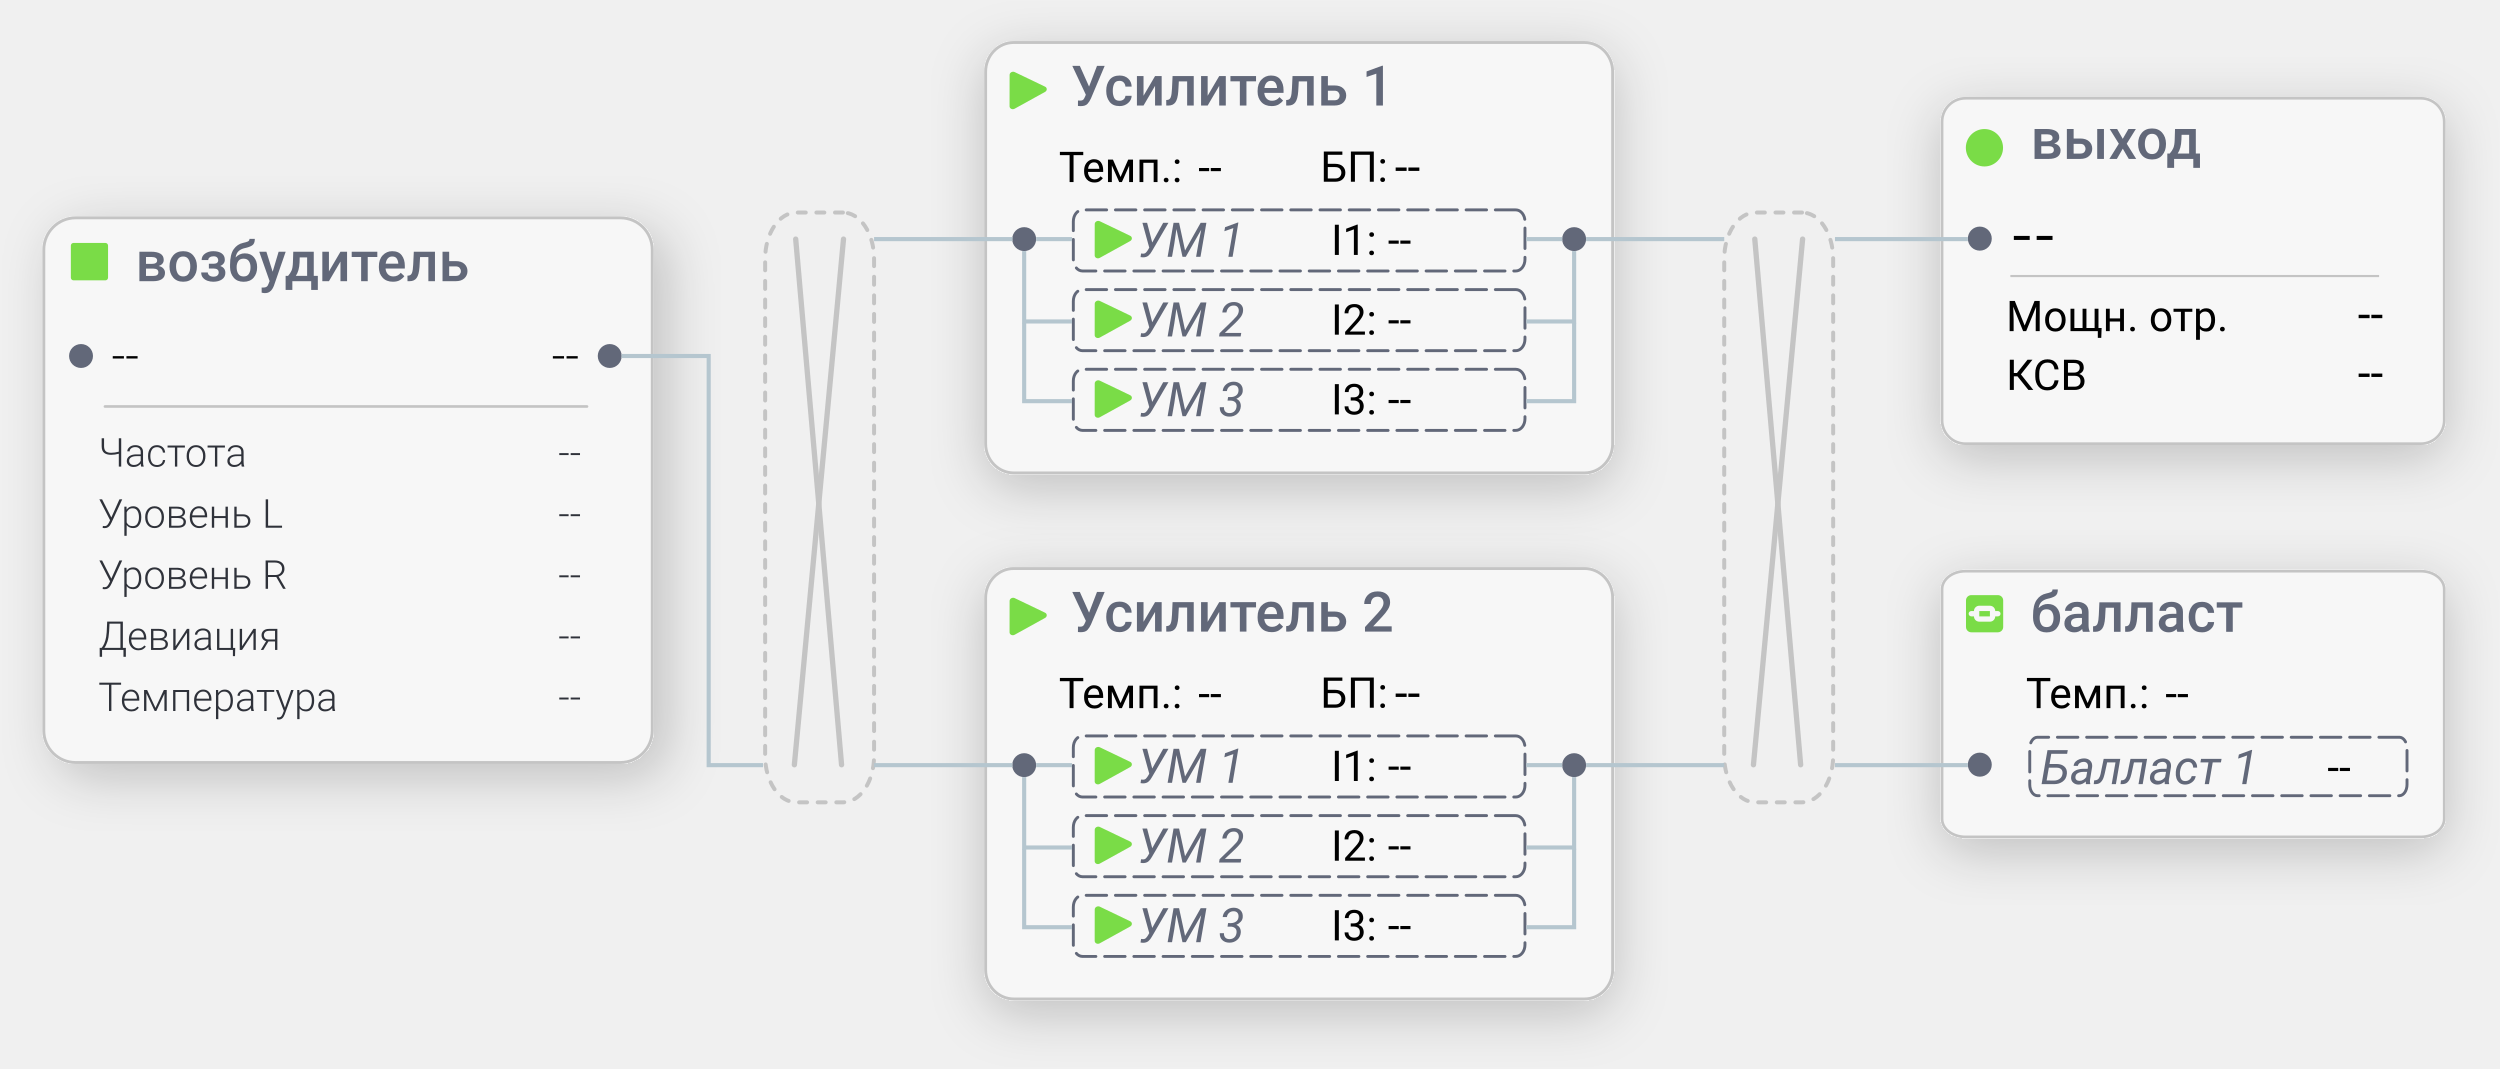
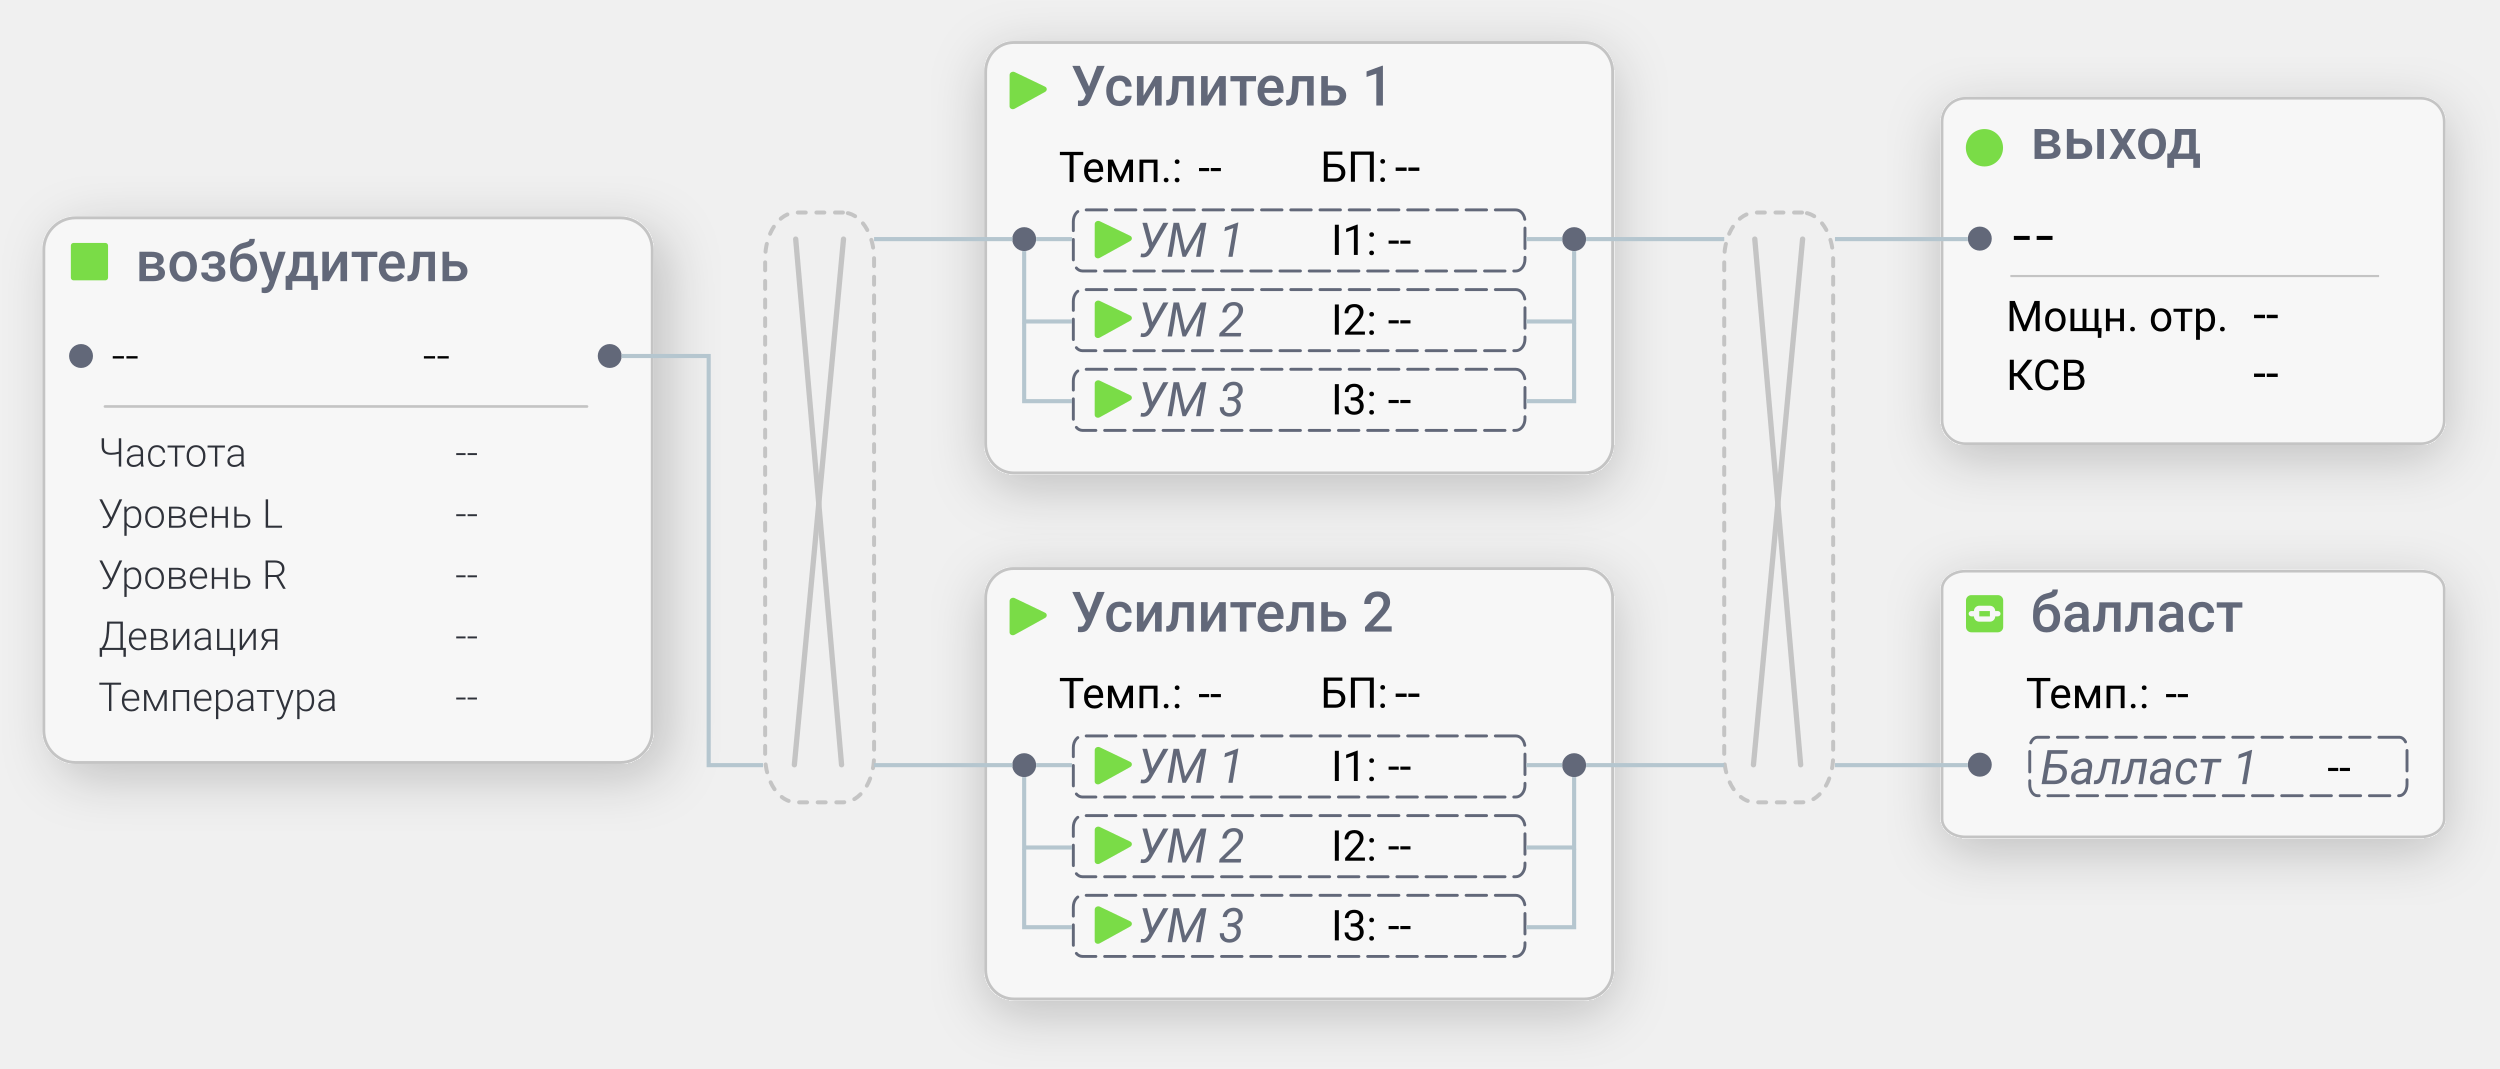
<svg xmlns="http://www.w3.org/2000/svg" id="svg64" fill="none" version="1.1" viewBox="0 0 941 402">
  <g id="layer_1">
    <g id="exiter">
      <g id="Rectangle 12" filter="url(#filter0_d_0_1)">
        <rect id="rect2" width="229" height="205" x="16.5" y="82" fill="#F7F7F7" rx="12" />
        <rect id="rect3" width="229" height="205" x="16.5" y="82" stroke="#C4C4C4" stroke-width="1.08" rx="12" />
      </g>
-       <g id="Frame 9" fill="#2F323A" font-family="Roboto" font-size="15" font-weight="300" letter-spacing="0em">
+       <g id="Frame 9" font-family="Roboto" font-size="15" font-weight="300" letter-spacing="0em">
        <g id="Frame 16">
-           <text xml:space="preserve" id="exiter_freq_label" style="white-space:pre">
+           <text xml:space="preserve" id="exiter_freq_label" fill="#2F323A" style="white-space:pre">
            <tspan id="tspan3" x="37" y="175.63">Частота</tspan>
          </text>
-           <text xml:space="preserve" id="exiter_freq_value" style="white-space:pre">
-             <tspan id="tspan4" x="210.15" y="175.63">--</tspan>
+           <text xml:space="preserve" id="exiter_freq_value" x="17.8" y="0" fill="#2f323a" style="text-align:end;white-space:pre" text-anchor="end">
+             <tspan id="tspan4" x="220.15" y="175.63" style="text-align:end" text-anchor="end">--</tspan>
          </text>
        </g>
        <g id="Frame 13">
-           <text xml:space="preserve" id="exiter_l_channel_label" style="white-space:pre">
+           <text xml:space="preserve" id="exiter_l_channel_label" fill="#2F323A" style="white-space:pre">
            <tspan id="tspan5" x="37" y="198.63">Уровень L</tspan>
          </text>
-           <text xml:space="preserve" id="exiter_l_channel_value" style="white-space:pre">
-             <tspan id="tspan6" x="210.15" y="198.63">--</tspan>
+           <text xml:space="preserve" id="exiter_l_channel_value" x="17.8" y="0" fill="#2f323a" style="text-align:end;white-space:pre" text-anchor="end">
+             <tspan id="tspan6" x="220.15" y="198.63" style="text-align:end" text-anchor="end">--</tspan>
          </text>
        </g>
        <g id="Frame 15">
-           <text xml:space="preserve" id="exiter_r_channel_label" style="white-space:pre">
+           <text xml:space="preserve" id="exiter_r_channel_label" fill="#2F323A" style="white-space:pre">
            <tspan id="tspan7" x="37" y="221.63">Уровень R</tspan>
          </text>
-           <text xml:space="preserve" id="exiter_r_channel_value" style="white-space:pre">
-             <tspan id="tspan8" x="210.15" y="221.63">--</tspan>
+           <text xml:space="preserve" id="exiter_r_channel_value" x="17.8" y="0" fill="#2f323a" style="text-align:end;white-space:pre" text-anchor="end">
+             <tspan id="tspan8" x="220.15" y="221.63" style="text-align:end" text-anchor="end">--</tspan>
          </text>
        </g>
        <g id="Frame 17">
-           <text xml:space="preserve" id="exiter_deviation_label" style="white-space:pre">
+           <text xml:space="preserve" id="exiter_deviation_label" fill="#2F323A" style="white-space:pre">
            <tspan id="tspan9" x="37" y="244.63">Девиация</tspan>
          </text>
-           <text xml:space="preserve" id="exiter_deviation_value" style="white-space:pre">
-             <tspan id="tspan10" x="210.15" y="244.63">--</tspan>
+           <text xml:space="preserve" id="exiter_deviation_value" x="17.8" y="0" fill="#2f323a" style="text-align:end;white-space:pre" text-anchor="end">
+             <tspan id="tspan10" x="220.15" y="244.63" style="text-align:end" text-anchor="end">--</tspan>
          </text>
        </g>
        <g id="Frame 14">
-           <text xml:space="preserve" id="exiter_temp_label" style="white-space:pre">
+           <text xml:space="preserve" id="exiter_temp_label" fill="#2F323A" style="white-space:pre">
            <tspan id="tspan11" x="37" y="267.63">Температура</tspan>
          </text>
-           <text xml:space="preserve" id="exiter_temp_value" style="white-space:pre">
-             <tspan id="tspan12" x="210.15" y="267.63">--</tspan>
+           <text xml:space="preserve" id="exiter_temp_value" x="17.8" y="0" fill="#2f323a" style="text-align:end;white-space:pre" text-anchor="end">
+             <tspan id="tspan12" x="220.15" y="267.63" style="text-align:end" text-anchor="end">--</tspan>
          </text>
        </g>
      </g>
      <g id="Frame 34">
        <g id="Frame 12">
          <path id="rect12" fill="#fff" fill-opacity=".01" d="M0 0H208V23H0z" transform="translate(26 122.5)" />
          <text xml:space="preserve" id="exiter_input_signal_type_value" fill="#000" font-family="Roboto" font-size="18" font-weight="300" letter-spacing="0em" style="white-space:pre">
            <tspan id="tspan13" x="42" y="140.15">--</tspan>
          </text>
-           <text xml:space="preserve" id="exiter_pwr_output_value" fill="#000" font-family="Roboto" font-size="18" font-weight="300" letter-spacing="0em" style="white-space:pre">
-             <tspan id="tspan14" x="207.66" y="140.15">--</tspan>
+           <text xml:space="preserve" id="exiter_pwr_output_value" x="19.36" y="0" fill="#000" font-family="Roboto" font-size="18" font-weight="300" letter-spacing="0em" style="text-align:end;white-space:pre" text-anchor="end">
+             <tspan id="tspan14" x="217.66" y="140.15" style="text-align:end" text-anchor="end">--</tspan>
          </text>
          <g id="Ellipse 4">
            <circle id="Ellipse 4_2" cx="30.5" cy="134" r="4.5" fill="#626879" />
          </g>
          <g id="Ellipse 4_3">
            <circle id="Ellipse 4_4" cx="229.5" cy="134" r="4.5" fill="#626879" />
          </g>
        </g>
      </g>
      <path id="Vector 4" stroke="#C4C4C4" stroke-linecap="round" d="M39.5 153H220.947" />
      <g id="Frame 5">
        <text xml:space="preserve" id="Ð²Ð¾Ð·Ð±ÑÐ´Ð¸ÑÐµÐ»Ñ" fill="#626879" font-family="Roboto" font-size="21" font-stretch="normal" font-style="normal" font-variant="normal" font-weight="500" letter-spacing="0em" style="white-space:pre;-inkscape-font-specification:&quot;Roboto, Medium&quot;;font-variant-ligatures:normal;font-variant-caps:all-small-caps;font-variant-numeric:normal;font-variant-east-asian:normal">
          <tspan id="tspan15" x="51" y="105.84" font-family="Roboto" font-size="21" font-stretch="normal" font-style="normal" font-variant="normal" font-weight="500" style="-inkscape-font-specification:&quot;Roboto, Medium&quot;;font-variant-ligatures:normal;font-variant-caps:all-small-caps;font-variant-numeric:normal;font-variant-east-asian:normal">возбудитель</tspan>
        </text>
        <path id="exiter_device_icon" fill="#7ADC47" d="M39.67 91.437H27.67C27.118 91.437 26.67 91.888 26.67 92.443V104.515C26.67 105.071 27.118 105.521 27.67 105.521H39.67C40.222 105.521 40.67 105.071 40.67 104.515V92.443C40.67 91.888 40.222 91.437 39.67 91.437Z" />
      </g>
    </g>
    <g id="amplifier_group_1">
      <g id="graph_container-6" filter="url(#filter1_d_0_1)">
        <path id="path15" fill="#F7F7F7" d="M596.426 16H381.574C375.734 16 371 20.917 371 26.983V167.017C371 173.083 375.734 178 381.574 178H596.426C602.266 178 607 173.083 607 167.017V26.983C607 20.917 602.266 16 596.426 16Z" />
        <path id="path16" stroke="#C4C4C4" stroke-linecap="round" stroke-linejoin="round" stroke-width="1.08" d="M596.426 16H381.574C375.734 16 371 20.917 371 26.983V167.017C371 173.083 375.734 178 381.574 178H596.426C602.266 178 607 173.083 607 167.017V26.983C607 20.917 602.266 16 596.426 16Z" />
      </g>
      <path id="circle9062-1-7-1-3-7" fill="#626879" d="M592.5 94.5C594.985 94.5 597 92.485 597 90C597 87.515 594.985 85.5 592.5 85.5C590.015 85.5 588 87.515 588 90C588 92.485 590.015 94.5 592.5 94.5Z" />
      <path id="circle9062-1-7-1-1-3" fill="#626879" d="M385.5 94.5C387.985 94.5 390 92.485 390 90C390 87.515 387.985 85.5 385.5 85.5C383.015 85.5 381 87.515 381 90C381 92.485 383.015 94.5 385.5 94.5Z" />
      <g id="amplifier_1_display">
        <text xml:space="preserve" id="text7925-5-1" fill="#626879" font-family="Roboto" font-size="18" font-style="italic" letter-spacing="0em" style="white-space:pre">
          <tspan id="tspan16" x="428" y="96.65">УМ 1</tspan>
        </text>
        <path id="rect6" stroke="#626879" stroke-dasharray="7.7 3.3" stroke-linecap="round" stroke-linejoin="round" stroke-width="1.1" d="M570.546 79H407.454C405.546 79 404 80.962 404 83.382V97.618C404 100.038 405.546 102 407.454 102H570.546C572.454 102 574 100.038 574 97.618V83.382C574 80.962 572.454 79 570.546 79Z" />
        <g id="g6" fill="#000" font-family="Roboto" font-size="16" letter-spacing="0em">
          <text xml:space="preserve" id="amplifier_group_1_current_1_label" style="white-space:pre">
            <tspan id="tspan17" x="501" y="95.97">I1:</tspan>
          </text>
          <text xml:space="preserve" id="amplifier_group_1_current_1_value" style="white-space:pre">
            <tspan id="tspan18" x="522.37" y="95.98">--</tspan>
          </text>
        </g>
        <path id="amplifier_1_device_icon" fill="#7ADC47" d="M425.406 88.764L413.963 83.272C413.77 83.179 413.552 83.135 413.329 83.143C413.106 83.151 412.887 83.212 412.694 83.318C412.501 83.425 412.341 83.574 412.229 83.751C412.117 83.927 412.059 84.125 412.058 84.325L412.039 96.153C412.039 96.352 412.097 96.546 412.208 96.714C412.32 96.882 412.48 97.02 412.672 97.112C412.865 97.205 413.084 97.249 413.306 97.241C413.529 97.233 413.748 97.172 413.941 97.066L425.403 90.73C425.596 90.623 425.757 90.474 425.868 90.297C425.98 90.121 426.039 89.923 426.039 89.724C426.04 89.524 425.981 89.331 425.87 89.162C425.759 88.994 425.599 88.856 425.406 88.764Z" />
      </g>
      <g id="amplifier_2_display">
        <text xml:space="preserve" id="text7925-5-1_2" fill="#626879" font-family="Roboto" font-size="18" font-style="italic" letter-spacing="0em" style="white-space:pre">
          <tspan id="tspan19" x="428" y="126.65">УМ 2</tspan>
        </text>
        <path id="rect6_2" stroke="#626879" stroke-dasharray="7.7 3.3" stroke-linecap="round" stroke-linejoin="round" stroke-width="1.1" d="M570.546 109H407.454C405.546 109 404 110.962 404 113.382V127.618C404 130.038 405.546 132 407.454 132H570.546C572.454 132 574 130.038 574 127.618V113.382C574 110.962 572.454 109 570.546 109Z" />
        <g id="g6_2" fill="#000" font-family="Roboto" font-size="16" letter-spacing="0em">
          <text xml:space="preserve" id="amplifier_group_1_current_2_label" style="white-space:pre">
            <tspan id="tspan20" x="501" y="125.97">I2:</tspan>
          </text>
          <text xml:space="preserve" id="amplifier_group_1_current_2_value" style="white-space:pre">
            <tspan id="tspan21" x="522.37" y="125.98">--</tspan>
          </text>
        </g>
        <path id="amplifier_2_device_icon" fill="#7ADC47" d="M425.406 118.764L413.963 113.272C413.77 113.179 413.552 113.135 413.329 113.143C413.106 113.151 412.887 113.212 412.694 113.318C412.501 113.425 412.341 113.574 412.229 113.751C412.117 113.927 412.059 114.125 412.058 114.324L412.039 126.153C412.039 126.352 412.097 126.545 412.208 126.714C412.32 126.882 412.48 127.02 412.672 127.112C412.865 127.205 413.084 127.249 413.306 127.241C413.529 127.233 413.748 127.172 413.941 127.066L425.403 120.73C425.596 120.623 425.757 120.474 425.868 120.297C425.98 120.121 426.039 119.923 426.039 119.723C426.04 119.524 425.981 119.331 425.87 119.162C425.759 118.994 425.599 118.856 425.406 118.764Z" />
      </g>
      <g id="amplifier_3_display">
        <text xml:space="preserve" id="text7925-5-1_3" fill="#626879" font-family="Roboto" font-size="18" font-style="italic" letter-spacing="0em" style="white-space:pre">
          <tspan id="tspan22" x="428" y="156.65">УМ 3</tspan>
        </text>
        <path id="rect6_3" stroke="#626879" stroke-dasharray="7.7 3.3" stroke-linecap="round" stroke-linejoin="round" stroke-width="1.1" d="M570.546 139H407.454C405.546 139 404 140.962 404 143.382V157.618C404 160.038 405.546 162 407.454 162H570.546C572.454 162 574 160.038 574 157.618V143.382C574 140.962 572.454 139 570.546 139Z" />
        <g id="g6_3" fill="#000" font-family="Roboto" font-size="16" letter-spacing="0em">
          <text xml:space="preserve" id="amplifier_group_1_current_3_label" style="white-space:pre">
            <tspan id="tspan23" x="501" y="155.97">I3:</tspan>
          </text>
          <text xml:space="preserve" id="amplifier_group_1_current_3_value" style="white-space:pre">
            <tspan id="tspan24" x="522.37" y="155.98">--</tspan>
          </text>
        </g>
        <path id="amplifier_3_device_icon" fill="#7ADC47" d="M425.406 148.764L413.963 143.272C413.77 143.179 413.552 143.135 413.329 143.143C413.106 143.151 412.887 143.212 412.694 143.318C412.501 143.425 412.341 143.574 412.229 143.751C412.117 143.927 412.059 144.125 412.058 144.324L412.039 156.153C412.039 156.352 412.097 156.545 412.208 156.714C412.32 156.882 412.48 157.02 412.672 157.112C412.865 157.205 413.084 157.249 413.306 157.241C413.529 157.233 413.748 157.172 413.941 157.066L425.403 150.73C425.596 150.623 425.757 150.474 425.868 150.297C425.98 150.121 426.039 149.923 426.039 149.723C426.04 149.524 425.981 149.331 425.87 149.162C425.759 148.994 425.599 148.856 425.406 148.764Z" />
      </g>
      <g id="amplifier_group_header">
        <text xml:space="preserve" id="text7925-5" fill="#626879" font-family="Roboto" font-size="21" font-stretch="normal" font-style="normal" font-variant="normal" font-weight="500" letter-spacing="0em" style="white-space:pre;-inkscape-font-specification:&quot;Roboto, Medium&quot;;font-variant-ligatures:normal;font-variant-caps:all-small-caps;font-variant-numeric:normal;font-variant-east-asian:normal">
          <tspan id="tspan25" x="403.02" y="39.73" font-family="Roboto" font-size="21" font-stretch="normal" font-style="normal" font-variant="normal" font-weight="500" style="-inkscape-font-specification:&quot;Roboto, Medium&quot;;font-variant-ligatures:normal;font-variant-caps:all-small-caps;font-variant-numeric:normal;font-variant-east-asian:normal">Усилитель 1</tspan>
        </text>
        <path id="amplifier_group_1_device_icon" fill="#7ADC47" d="M393.367 32.622L381.924 27.13C381.731 27.037 381.512 26.993 381.29 27.001C381.067 27.009 380.848 27.07 380.655 27.176C380.462 27.283 380.301 27.432 380.19 27.609C380.078 27.786 380.019 27.983 380.019 28.183L380 40.011C380 40.21 380.058 40.404 380.169 40.572C380.28 40.74 380.44 40.878 380.633 40.97C380.826 41.063 381.044 41.107 381.267 41.099C381.49 41.091 381.709 41.03 381.902 40.924L393.364 34.588C393.557 34.481 393.717 34.332 393.829 34.155C393.941 33.979 394 33.781 394 33.582C394 33.382 393.942 33.189 393.831 33.02C393.72 32.852 393.56 32.715 393.367 32.622Z" />
      </g>
      <g id="amplifier_group_params_display" fill="#000" font-family="Roboto" letter-spacing="0em">
        <g id="g10086-1">
          <text xml:space="preserve" id="pwr_input_value-9" font-size="16" style="white-space:pre">
            <tspan id="tspan26" x="497" y="68.41">БП:</tspan>
          </text>
          <text xml:space="preserve" id="amplifier_group_1_voltage_value" font-size="17.33" style="white-space:pre">
            <tspan id="tspan27" x="525" y="68.92">--</tspan>
          </text>
        </g>
        <g id="g10081-8" font-size="16">
          <text xml:space="preserve" id="pwr_output_value-0" style="white-space:pre">
            <tspan id="tspan28" x="398.55" y="68.54">Темп.:</tspan>
          </text>
          <text xml:space="preserve" id="amplifier_group_1_temp_value" style="white-space:pre">
            <tspan id="tspan29" x="451.01" y="68.67">--</tspan>
          </text>
        </g>
      </g>
    </g>
    <g id="amplifier_group_2">
      <g id="graph_container-6_2" filter="url(#filter2_d_0_1)">
        <path id="path29" fill="#F7F7F7" d="M596.426 214H381.574C375.734 214 371 218.917 371 224.983V365.017C371 371.083 375.734 376 381.574 376H596.426C602.266 376 607 371.083 607 365.017V224.983C607 218.917 602.266 214 596.426 214Z" />
        <path id="path30" stroke="#C4C4C4" stroke-linecap="round" stroke-linejoin="round" stroke-width="1.08" d="M596.426 214H381.574C375.734 214 371 218.917 371 224.983V365.017C371 371.083 375.734 376 381.574 376H596.426C602.266 376 607 371.083 607 365.017V224.983C607 218.917 602.266 214 596.426 214Z" />
      </g>
      <path id="circle9062-1-7-1-3-7_2" fill="#626879" d="M592.5 292.5C594.985 292.5 597 290.485 597 288C597 285.515 594.985 283.5 592.5 283.5C590.015 283.5 588 285.515 588 288C588 290.485 590.015 292.5 592.5 292.5Z" />
      <path id="circle9062-1-7-1-1-3_2" fill="#626879" d="M385.5 292.5C387.985 292.5 390 290.485 390 288C390 285.515 387.985 283.5 385.5 283.5C383.015 283.5 381 285.515 381 288C381 290.485 383.015 292.5 385.5 292.5Z" />
      <g id="amplifier_1_display_2">
        <text xml:space="preserve" id="text7925-5-1_4" fill="#626879" font-family="Roboto" font-size="18" font-style="italic" letter-spacing="0em" style="white-space:pre">
          <tspan id="tspan30" x="428" y="294.65">УМ 1</tspan>
        </text>
        <path id="rect6_4" stroke="#626879" stroke-dasharray="7.7 3.3" stroke-linecap="round" stroke-linejoin="round" stroke-width="1.1" d="M570.546 277H407.454C405.546 277 404 278.962 404 281.382V295.618C404 298.038 405.546 300 407.454 300H570.546C572.454 300 574 298.038 574 295.618V281.382C574 278.962 572.454 277 570.546 277Z" />
        <g id="g6_4" fill="#000" font-family="Roboto" font-size="16" letter-spacing="0em">
          <text xml:space="preserve" id="amplifier_group_2_current_1_label" style="white-space:pre">
            <tspan id="tspan31" x="501" y="293.97">I1:</tspan>
          </text>
          <text xml:space="preserve" id="amplifier_group_2_current_1_value" style="white-space:pre">
            <tspan id="tspan32" x="522.37" y="293.98">--</tspan>
          </text>
        </g>
        <path id="amplifier_1_device_icon_2" fill="#7ADC47" d="M425.406 286.764L413.963 281.272C413.77 281.179 413.552 281.135 413.329 281.143C413.106 281.151 412.887 281.212 412.694 281.318C412.501 281.425 412.341 281.574 412.229 281.751C412.117 281.927 412.059 282.125 412.058 282.324L412.039 294.153C412.039 294.352 412.097 294.545 412.208 294.714C412.32 294.882 412.48 295.02 412.672 295.112C412.865 295.205 413.084 295.249 413.306 295.241C413.529 295.233 413.748 295.172 413.941 295.066L425.403 288.73C425.596 288.623 425.757 288.474 425.868 288.297C425.98 288.121 426.039 287.923 426.039 287.723C426.04 287.524 425.981 287.331 425.87 287.162C425.759 286.994 425.599 286.856 425.406 286.764Z" />
      </g>
      <g id="amplifier_2_display_2">
        <text xml:space="preserve" id="text7925-5-1_5" fill="#626879" font-family="Roboto" font-size="18" font-style="italic" letter-spacing="0em" style="white-space:pre">
          <tspan id="tspan33" x="428" y="324.65">УМ 2</tspan>
        </text>
        <path id="rect6_5" stroke="#626879" stroke-dasharray="7.7 3.3" stroke-linecap="round" stroke-linejoin="round" stroke-width="1.1" d="M570.546 307H407.454C405.546 307 404 308.962 404 311.382V325.618C404 328.038 405.546 330 407.454 330H570.546C572.454 330 574 328.038 574 325.618V311.382C574 308.962 572.454 307 570.546 307Z" />
        <g id="g6_5" fill="#000" font-family="Roboto" font-size="16" letter-spacing="0em">
          <text xml:space="preserve" id="amplifier_group_2_current_2_label" style="white-space:pre">
            <tspan id="tspan34" x="501" y="323.97">I2:</tspan>
          </text>
          <text xml:space="preserve" id="amplifier_group_2_current_2_value" style="white-space:pre">
            <tspan id="tspan35" x="522.37" y="323.98">--</tspan>
          </text>
        </g>
        <path id="amplifier_2_device_icon_2" fill="#7ADC47" d="M425.406 316.764L413.963 311.272C413.77 311.179 413.552 311.135 413.329 311.143C413.106 311.151 412.887 311.212 412.694 311.318C412.501 311.425 412.341 311.574 412.229 311.751C412.117 311.927 412.059 312.125 412.058 312.324L412.039 324.153C412.039 324.352 412.097 324.545 412.208 324.714C412.32 324.882 412.48 325.02 412.672 325.112C412.865 325.205 413.084 325.249 413.306 325.241C413.529 325.233 413.748 325.172 413.941 325.066L425.403 318.73C425.596 318.623 425.757 318.474 425.868 318.297C425.98 318.121 426.039 317.923 426.039 317.723C426.04 317.524 425.981 317.331 425.87 317.162C425.759 316.994 425.599 316.856 425.406 316.764Z" />
      </g>
      <g id="amplifier_3_display_2">
        <text xml:space="preserve" id="text7925-5-1_6" fill="#626879" font-family="Roboto" font-size="18" font-style="italic" letter-spacing="0em" style="white-space:pre">
          <tspan id="tspan36" x="428" y="354.65">УМ 3</tspan>
        </text>
        <path id="rect6_6" stroke="#626879" stroke-dasharray="7.7 3.3" stroke-linecap="round" stroke-linejoin="round" stroke-width="1.1" d="M570.546 337H407.454C405.546 337 404 338.962 404 341.382V355.618C404 358.038 405.546 360 407.454 360H570.546C572.454 360 574 358.038 574 355.618V341.382C574 338.962 572.454 337 570.546 337Z" />
        <g id="g6_6" fill="#000" font-family="Roboto" font-size="16" letter-spacing="0em">
          <text xml:space="preserve" id="amplifier_group_2_current_3_label" style="white-space:pre">
            <tspan id="tspan37" x="501" y="353.97">I3:</tspan>
          </text>
          <text xml:space="preserve" id="amplifier_group_2_current_3_value" style="white-space:pre">
            <tspan id="tspan38" x="522.37" y="353.98">--</tspan>
          </text>
        </g>
        <path id="amplifier_3_device_icon_2" fill="#7ADC47" d="M425.406 346.764L413.963 341.272C413.77 341.179 413.552 341.135 413.329 341.143C413.106 341.151 412.887 341.212 412.694 341.318C412.501 341.425 412.341 341.574 412.229 341.751C412.117 341.927 412.059 342.125 412.058 342.324L412.039 354.153C412.039 354.352 412.097 354.545 412.208 354.714C412.32 354.882 412.48 355.02 412.672 355.112C412.865 355.205 413.084 355.249 413.306 355.241C413.529 355.233 413.748 355.172 413.941 355.066L425.403 348.73C425.596 348.623 425.757 348.474 425.868 348.297C425.98 348.121 426.039 347.923 426.039 347.723C426.04 347.524 425.981 347.331 425.87 347.162C425.759 346.994 425.599 346.856 425.406 346.764Z" />
      </g>
      <g id="amplifier_group_header_2">
        <text xml:space="preserve" id="text7925-5_2" fill="#626879" font-family="Roboto" font-size="21" font-stretch="normal" font-style="normal" font-variant="normal" font-weight="500" letter-spacing="0em" style="white-space:pre;-inkscape-font-specification:&quot;Roboto, Medium&quot;;font-variant-ligatures:normal;font-variant-caps:all-small-caps;font-variant-numeric:normal;font-variant-east-asian:normal">
          <tspan id="tspan39" x="403.02" y="237.74" font-family="Roboto" font-size="21" font-stretch="normal" font-style="normal" font-variant="normal" font-weight="500" style="-inkscape-font-specification:&quot;Roboto, Medium&quot;;font-variant-ligatures:normal;font-variant-caps:all-small-caps;font-variant-numeric:normal;font-variant-east-asian:normal">Усилитель 2</tspan>
        </text>
        <path id="amplifier_group_2_device_icon" fill="#7ADC47" d="M393.367 230.622L381.924 225.13C381.731 225.037 381.512 224.993 381.29 225.001C381.067 225.009 380.848 225.07 380.655 225.176C380.462 225.283 380.301 225.432 380.19 225.609C380.078 225.786 380.019 225.983 380.019 226.183L380 238.011C380 238.21 380.058 238.404 380.169 238.572C380.28 238.74 380.44 238.878 380.633 238.97C380.826 239.063 381.044 239.107 381.267 239.099C381.49 239.091 381.709 239.03 381.902 238.924L393.364 232.588C393.557 232.481 393.717 232.332 393.829 232.155C393.941 231.979 394 231.781 394 231.582C394 231.382 393.942 231.189 393.831 231.02C393.72 230.852 393.56 230.715 393.367 230.622Z" />
      </g>
      <g id="amplifier_group_params_display_2" fill="#000" font-family="Roboto" letter-spacing="0em">
        <g id="g10086-1_2">
          <text xml:space="preserve" id="pwr_input_value-9_2" font-size="16" style="white-space:pre">
            <tspan id="tspan40" x="497" y="266.4">БП:</tspan>
          </text>
          <text xml:space="preserve" id="amplifier_group_2_voltage_value" font-size="17.33" style="white-space:pre">
            <tspan id="tspan41" x="525" y="266.92">--</tspan>
          </text>
        </g>
        <g id="g10081-8_2" font-size="16">
          <text xml:space="preserve" id="pwr_output_value-0_2" style="white-space:pre">
            <tspan id="tspan42" x="398.55" y="266.54">Темп.:</tspan>
          </text>
          <text xml:space="preserve" id="amplifier_group_2_temp_value" style="white-space:pre">
            <tspan id="tspan43" x="451.01" y="266.67">--</tspan>
          </text>
        </g>
      </g>
    </g>
    <g id="adder" stroke="#C4C4C4" stroke-linecap="round">
      <path id="Rectangle 1" stroke-dasharray="3 4" stroke-linejoin="round" stroke-width="1.5" d="M678.286 80H660.714C654.245 80 649 87.796 649 97.412V284.588C649 294.204 654.245 302 660.714 302H678.286C684.755 302 690 294.204 690 284.588V97.412C690 87.796 684.755 80 678.286 80Z" />
      <path id="Vector 1" stroke-width="2" d="M660 287.858L678.5 90" />
      <path id="Vector 2" stroke-width="2" d="M660.5 90L677.764 287.858" />
    </g>
    <g id="adder_2" stroke="#C4C4C4" stroke-linecap="round">
      <path id="Rectangle 1_2" stroke-dasharray="3 4" stroke-linejoin="round" stroke-width="1.5" d="M317.286 80H299.714C293.245 80 288 87.796 288 97.412V284.588C288 294.204 293.245 302 299.714 302H317.286C323.755 302 329 294.204 329 284.588V97.412C329 87.796 323.755 80 317.286 80Z" />
      <path id="Vector 1_2" stroke-width="2" d="M299 287.858L317.5 90" />
      <path id="Vector 2_2" stroke-width="2" d="M299.5 90L316.764 287.858" />
    </g>
    <g id="output" filter="url(#filter3_d_0_1)">
      <path id="rect8952" fill="#F7F7F7" stroke="#C4C4C4" d="M911.203 37H739.797C734.939 37 731 40.946 731 45.814V158.186C731 163.054 734.939 167 739.797 167H911.203C916.061 167 920 163.054 920 158.186V45.814C920 40.946 916.061 37 911.203 37Z" />
      <g id="g8960">
        <path id="output_device_icon" fill="#7ADC47" d="M746.942 62.656C750.808 62.656 753.942 59.503 753.942 55.614C753.942 51.725 750.808 48.572 746.942 48.572C743.076 48.572 739.942 51.725 739.942 55.614C739.942 59.503 743.076 62.656 746.942 62.656Z" />
        <text xml:space="preserve" id="text8958" fill="#626879" font-family="Roboto" font-size="21.33" font-weight="500" letter-spacing="0em" style="white-space:pre">
          <tspan id="tspan44" x="764.32" y="59.82">выход</tspan>
        </text>
      </g>
      <g id="g8982">
        <g id="g8970">
          <path id="circle8962" fill="#626879" d="M745.2 94.344C747.685 94.344 749.7 92.317 749.7 89.817C749.7 87.317 747.685 85.29 745.2 85.29C742.715 85.29 740.7 87.317 740.7 89.817C740.7 92.317 742.715 94.344 745.2 94.344Z" />
          <text xml:space="preserve" id="output_input_pwr_value" fill="#000" font-family="Inter" font-size="18.67" letter-spacing="0em" style="white-space:pre">
            <tspan id="tspan45" x="756.7" y="95.36">--</tspan>
          </text>
        </g>
      </g>
      <g id="path8984">
        <path id="path45" fill="#C4C4C4" d="M756.7 103.901H895.494H756.7Z" />
        <path id="path46" stroke="#C4C4C4" stroke-width=".81" d="M756.7 103.901H895.494" />
      </g>
      <g id="g8994" fill="#000" font-family="Roboto" letter-spacing="0em">
-         <text xml:space="preserve" id="output_refl_pwr_value" font-size="17.33" style="white-space:pre">
-           <tspan id="tspan46" x="887.46" y="124.35">--</tspan>
+         <text xml:space="preserve" id="output_refl_pwr_value" x="17.82" y="0" font-size="17.33" style="text-align:end;white-space:pre" text-anchor="end">
+           <tspan id="tspan46" x="896.36" y="124.35" style="text-align:end" text-anchor="end">--</tspan>
        </text>
        <text xml:space="preserve" id="text8992" font-size="16" style="white-space:pre">
          <tspan id="tspan47" x="755.1" y="124.65">Мощн. отр.</tspan>
        </text>
      </g>
      <g id="g9004" fill="#000" font-family="Roboto" letter-spacing="0em">
-         <text xml:space="preserve" id="output_swr_value" font-size="17.33" style="white-space:pre">
-           <tspan id="tspan48" x="887.46" y="146.48">--</tspan>
+         <text xml:space="preserve" id="output_swr_value" x="17.82" y="0" font-size="17.33" style="text-align:end;white-space:pre" text-anchor="end">
+           <tspan id="tspan48" x="896.36" y="146.48" style="text-align:end" text-anchor="end">--</tspan>
        </text>
        <text xml:space="preserve" id="text9002" font-size="16" style="white-space:pre">
          <tspan id="tspan49" x="755.1" y="146.78">КСВ</tspan>
        </text>
      </g>
    </g>
    <g id="ballast_group" filter="url(#filter4_d_0_1)">
      <path id="rect8952_2" fill="#F7F7F7" stroke="#C4C4C4" d="M911.203 215H739.797C734.939 215 731 218.035 731 221.78V308.22C731 311.965 734.939 315 739.797 315H911.203C916.061 315 920 311.965 920 308.22V221.78C920 218.035 916.061 215 911.203 215Z" />
      <g id="g10081-8_3" fill="#000" font-family="Roboto" font-size="16" letter-spacing="0em">
        <text xml:space="preserve" id="ballast_temp_label" style="white-space:pre">
          <tspan id="tspan50" x="762.55" y="266.54">Темп.:</tspan>
        </text>
        <text xml:space="preserve" id="ballast_temp_value" style="white-space:pre">
          <tspan id="tspan51" x="815.01" y="266.67">--</tspan>
        </text>
      </g>
      <g id="amplifier_2_display_3">
        <text xml:space="preserve" id="text7925-5-1-9" fill="#626879" font-family="Roboto" font-size="18" font-style="italic" letter-spacing="0em" style="white-space:pre">
          <tspan id="tspan52" x="768" y="295.15">Балласт 1</tspan>
        </text>
        <path id="rect6-8" stroke="#626879" stroke-dasharray="7.7 3.3" stroke-linecap="round" stroke-linejoin="round" stroke-width="1.1" d="M903.115 277.5H766.885C765.292 277.5 764 279.377 764 281.691V295.309C764 297.623 765.292 299.5 766.885 299.5H903.115C904.708 299.5 906 297.623 906 295.309V281.691C906 279.377 904.708 277.5 903.115 277.5Z" />
        <g id="g6-1">
          <text xml:space="preserve" id="ballast_group_ballast_1_value" fill="#000" font-family="Roboto" font-size="16" letter-spacing="0em" style="white-space:pre">
            <tspan id="tspan53" x="876" y="294.47">--</tspan>
          </text>
        </g>
      </g>
      <g id="g8960_2">
        <path id="ballast_group_device_icon" fill="#7ADC47" fill-rule="evenodd" d="M742 224C740.895 224 740 224.895 740 226V236C740 237.105 740.895 238 742 238H752C753.105 238 754 237.105 754 236V226C754 224.895 753.105 224 752 224H742ZM745 228C743.895 228 743 228.895 743 230H742C741.448 230 741 230.448 741 231C741 231.552 741.448 232 742 232H743C743 233.105 743.895 234 745 234H749C750.105 234 751 233.105 751 232H752C752.552 232 753 231.552 753 231C753 230.448 752.552 230 752 230H751C751 228.895 750.105 228 749 228H747H745ZM745 230H747H749V231V232H745V231V230Z" clip-rule="evenodd" />
        <text xml:space="preserve" id="text8958_2" fill="#626879" font-family="Roboto" font-size="21" font-stretch="normal" font-style="normal" font-variant="normal" font-weight="500" letter-spacing="0em" style="white-space:pre;-inkscape-font-specification:&quot;Roboto, Medium&quot;;font-variant-ligatures:normal;font-variant-caps:all-small-caps;font-variant-numeric:normal;font-variant-east-asian:normal">
          <tspan id="tspan54" x="764.32" y="237.82" font-family="Roboto" font-size="21" font-stretch="normal" font-style="normal" font-variant="normal" font-weight="500" style="-inkscape-font-specification:&quot;Roboto, Medium&quot;;font-variant-ligatures:normal;font-variant-caps:all-small-caps;font-variant-numeric:normal;font-variant-east-asian:normal">балласт</tspan>
        </text>
      </g>
      <g id="g8982_2">
        <g id="g8970_2">
          <path id="circle8962_2" fill="#626879" d="M745.2 292.344C747.685 292.344 749.7 290.318 749.7 287.817C749.7 285.317 747.685 283.29 745.2 283.29C742.715 283.29 740.7 285.317 740.7 287.817C740.7 290.318 742.715 292.344 745.2 292.344Z" />
        </g>
      </g>
    </g>
  </g>
  <g id="layer_2" stroke="#B5C6CF" stroke-width="1.55">
    <path id="path4139" d="M390 288H403.5" />
    <path id="path4139_2" d="M390 90H403.5" />
    <path id="path4139_3" d="M588 90H574.5" />
    <path id="path4139_4" d="M588 288H574.5" />
    <path id="path4139_5" d="M403.5 319H385.5V292.5" />
    <path id="path4139_6" d="M403.5 121H385.5V94.5" />
    <path id="path4139_7" d="M574.5 121H592.5V94.5" />
    <path id="path4139_8" d="M574.5 319H592.5V292.5" />
    <path id="path4139_9" d="M403.5 349H385.5V319.5" />
    <path id="path4139_10" d="M403.5 151H385.5V121.5" />
    <path id="path4139_11" d="M574.5 151H592.5V121.5" />
    <path id="path4139_12" d="M574.5 349H592.5V319.5" />
    <path id="path4139_13" d="M234 134H266.75V288H287.206" />
    <path id="path4139_14" d="M597 90H649" />
    <path id="path4139_15" d="M597 288H649" />
    <path id="path4139_16" d="M690.68 288H740.711" />
    <path id="path4139_17" d="M690.68 90H740.711" />
    <path id="path4139_18" d="M381.069 90H329" />
    <path id="path4139_19" d="M381.069 288H329" />
  </g>
  <defs id="defs64">
    <filter id="filter0_d_0_1" width="270.08" height="246.08" x=".96" y="66.46" color-interpolation-filters="sRGB" filterUnits="userSpaceOnUse">
      <feFlood id="feFlood54" flood-opacity="0" result="BackgroundImageFix" />
      <feColorMatrix id="feColorMatrix54" in="SourceAlpha" result="hardAlpha" type="matrix" values="0 0 0 0 0 0 0 0 0 0 0 0 0 0 0 0 0 0 127 0" />
      <feOffset id="feOffset54" dx="5" dy="5" />
      <feGaussianBlur id="feGaussianBlur54" stdDeviation="10" />
      <feComposite id="feComposite54" in2="hardAlpha" operator="out" />
      <feColorMatrix id="feColorMatrix55" type="matrix" values="0 0 0 0 0 0 0 0 0 0 0 0 0 0 0 0 0 0 0.2 0" />
      <feBlend id="feBlend55" in2="BackgroundImageFix" mode="normal" result="effect1_dropShadow_0_1" />
      <feBlend id="feBlend56" in="SourceGraphic" in2="effect1_dropShadow_0_1" mode="normal" result="shape" />
    </filter>
    <filter id="filter1_d_0_1" width="277.08" height="203.08" x="350.46" y=".46" color-interpolation-filters="sRGB" filterUnits="userSpaceOnUse">
      <feFlood id="feFlood56" flood-opacity="0" result="BackgroundImageFix" />
      <feColorMatrix id="feColorMatrix56" in="SourceAlpha" result="hardAlpha" type="matrix" values="0 0 0 0 0 0 0 0 0 0 0 0 0 0 0 0 0 0 127 0" />
      <feOffset id="feOffset56" dy="5" />
      <feGaussianBlur id="feGaussianBlur56" stdDeviation="10" />
      <feComposite id="feComposite56" in2="hardAlpha" operator="out" />
      <feColorMatrix id="feColorMatrix57" type="matrix" values="0 0 0 0 0 0 0 0 0 0 0 0 0 0 0 0 0 0 0.2 0" />
      <feBlend id="feBlend57" in2="BackgroundImageFix" mode="normal" result="effect1_dropShadow_0_1" />
      <feBlend id="feBlend58" in="SourceGraphic" in2="effect1_dropShadow_0_1" mode="normal" result="shape" />
    </filter>
    <filter id="filter2_d_0_1" width="277.08" height="203.08" x="350.46" y="198.46" color-interpolation-filters="sRGB" filterUnits="userSpaceOnUse">
      <feFlood id="feFlood58" flood-opacity="0" result="BackgroundImageFix" />
      <feColorMatrix id="feColorMatrix58" in="SourceAlpha" result="hardAlpha" type="matrix" values="0 0 0 0 0 0 0 0 0 0 0 0 0 0 0 0 0 0 127 0" />
      <feOffset id="feOffset58" dy="5" />
      <feGaussianBlur id="feGaussianBlur58" stdDeviation="10" />
      <feComposite id="feComposite58" in2="hardAlpha" operator="out" />
      <feColorMatrix id="feColorMatrix59" type="matrix" values="0 0 0 0 0 0 0 0 0 0 0 0 0 0 0 0 0 0 0.2 0" />
      <feBlend id="feBlend59" in2="BackgroundImageFix" mode="normal" result="effect1_dropShadow_0_1" />
      <feBlend id="feBlend60" in="SourceGraphic" in2="effect1_dropShadow_0_1" mode="normal" result="shape" />
    </filter>
    <filter id="filter3_d_0_1" width="230" height="171" x="710.5" y="21.5" color-interpolation-filters="sRGB" filterUnits="userSpaceOnUse">
      <feFlood id="feFlood60" flood-opacity="0" result="BackgroundImageFix" />
      <feColorMatrix id="feColorMatrix60" in="SourceAlpha" result="hardAlpha" type="matrix" values="0 0 0 0 0 0 0 0 0 0 0 0 0 0 0 0 0 0 127 0" />
      <feOffset id="feOffset60" dy="5" />
      <feGaussianBlur id="feGaussianBlur60" stdDeviation="10" />
      <feComposite id="feComposite60" in2="hardAlpha" operator="out" />
      <feColorMatrix id="feColorMatrix61" type="matrix" values="0 0 0 0 0 0 0 0 0 0 0 0 0 0 0 0 0 0 0.2 0" />
      <feBlend id="feBlend61" in2="BackgroundImageFix" mode="normal" result="effect1_dropShadow_0_1" />
      <feBlend id="feBlend62" in="SourceGraphic" in2="effect1_dropShadow_0_1" mode="normal" result="shape" />
    </filter>
    <filter id="filter4_d_0_1" width="230" height="141" x="710.5" y="199.5" color-interpolation-filters="sRGB" filterUnits="userSpaceOnUse">
      <feFlood id="feFlood62" flood-opacity="0" result="BackgroundImageFix" />
      <feColorMatrix id="feColorMatrix62" in="SourceAlpha" result="hardAlpha" type="matrix" values="0 0 0 0 0 0 0 0 0 0 0 0 0 0 0 0 0 0 127 0" />
      <feOffset id="feOffset62" dy="5" />
      <feGaussianBlur id="feGaussianBlur62" stdDeviation="10" />
      <feComposite id="feComposite62" in2="hardAlpha" operator="out" />
      <feColorMatrix id="feColorMatrix63" type="matrix" values="0 0 0 0 0 0 0 0 0 0 0 0 0 0 0 0 0 0 0.2 0" />
      <feBlend id="feBlend63" in2="BackgroundImageFix" mode="normal" result="effect1_dropShadow_0_1" />
      <feBlend id="feBlend64" in="SourceGraphic" in2="effect1_dropShadow_0_1" mode="normal" result="shape" />
    </filter>
  </defs>
</svg>
